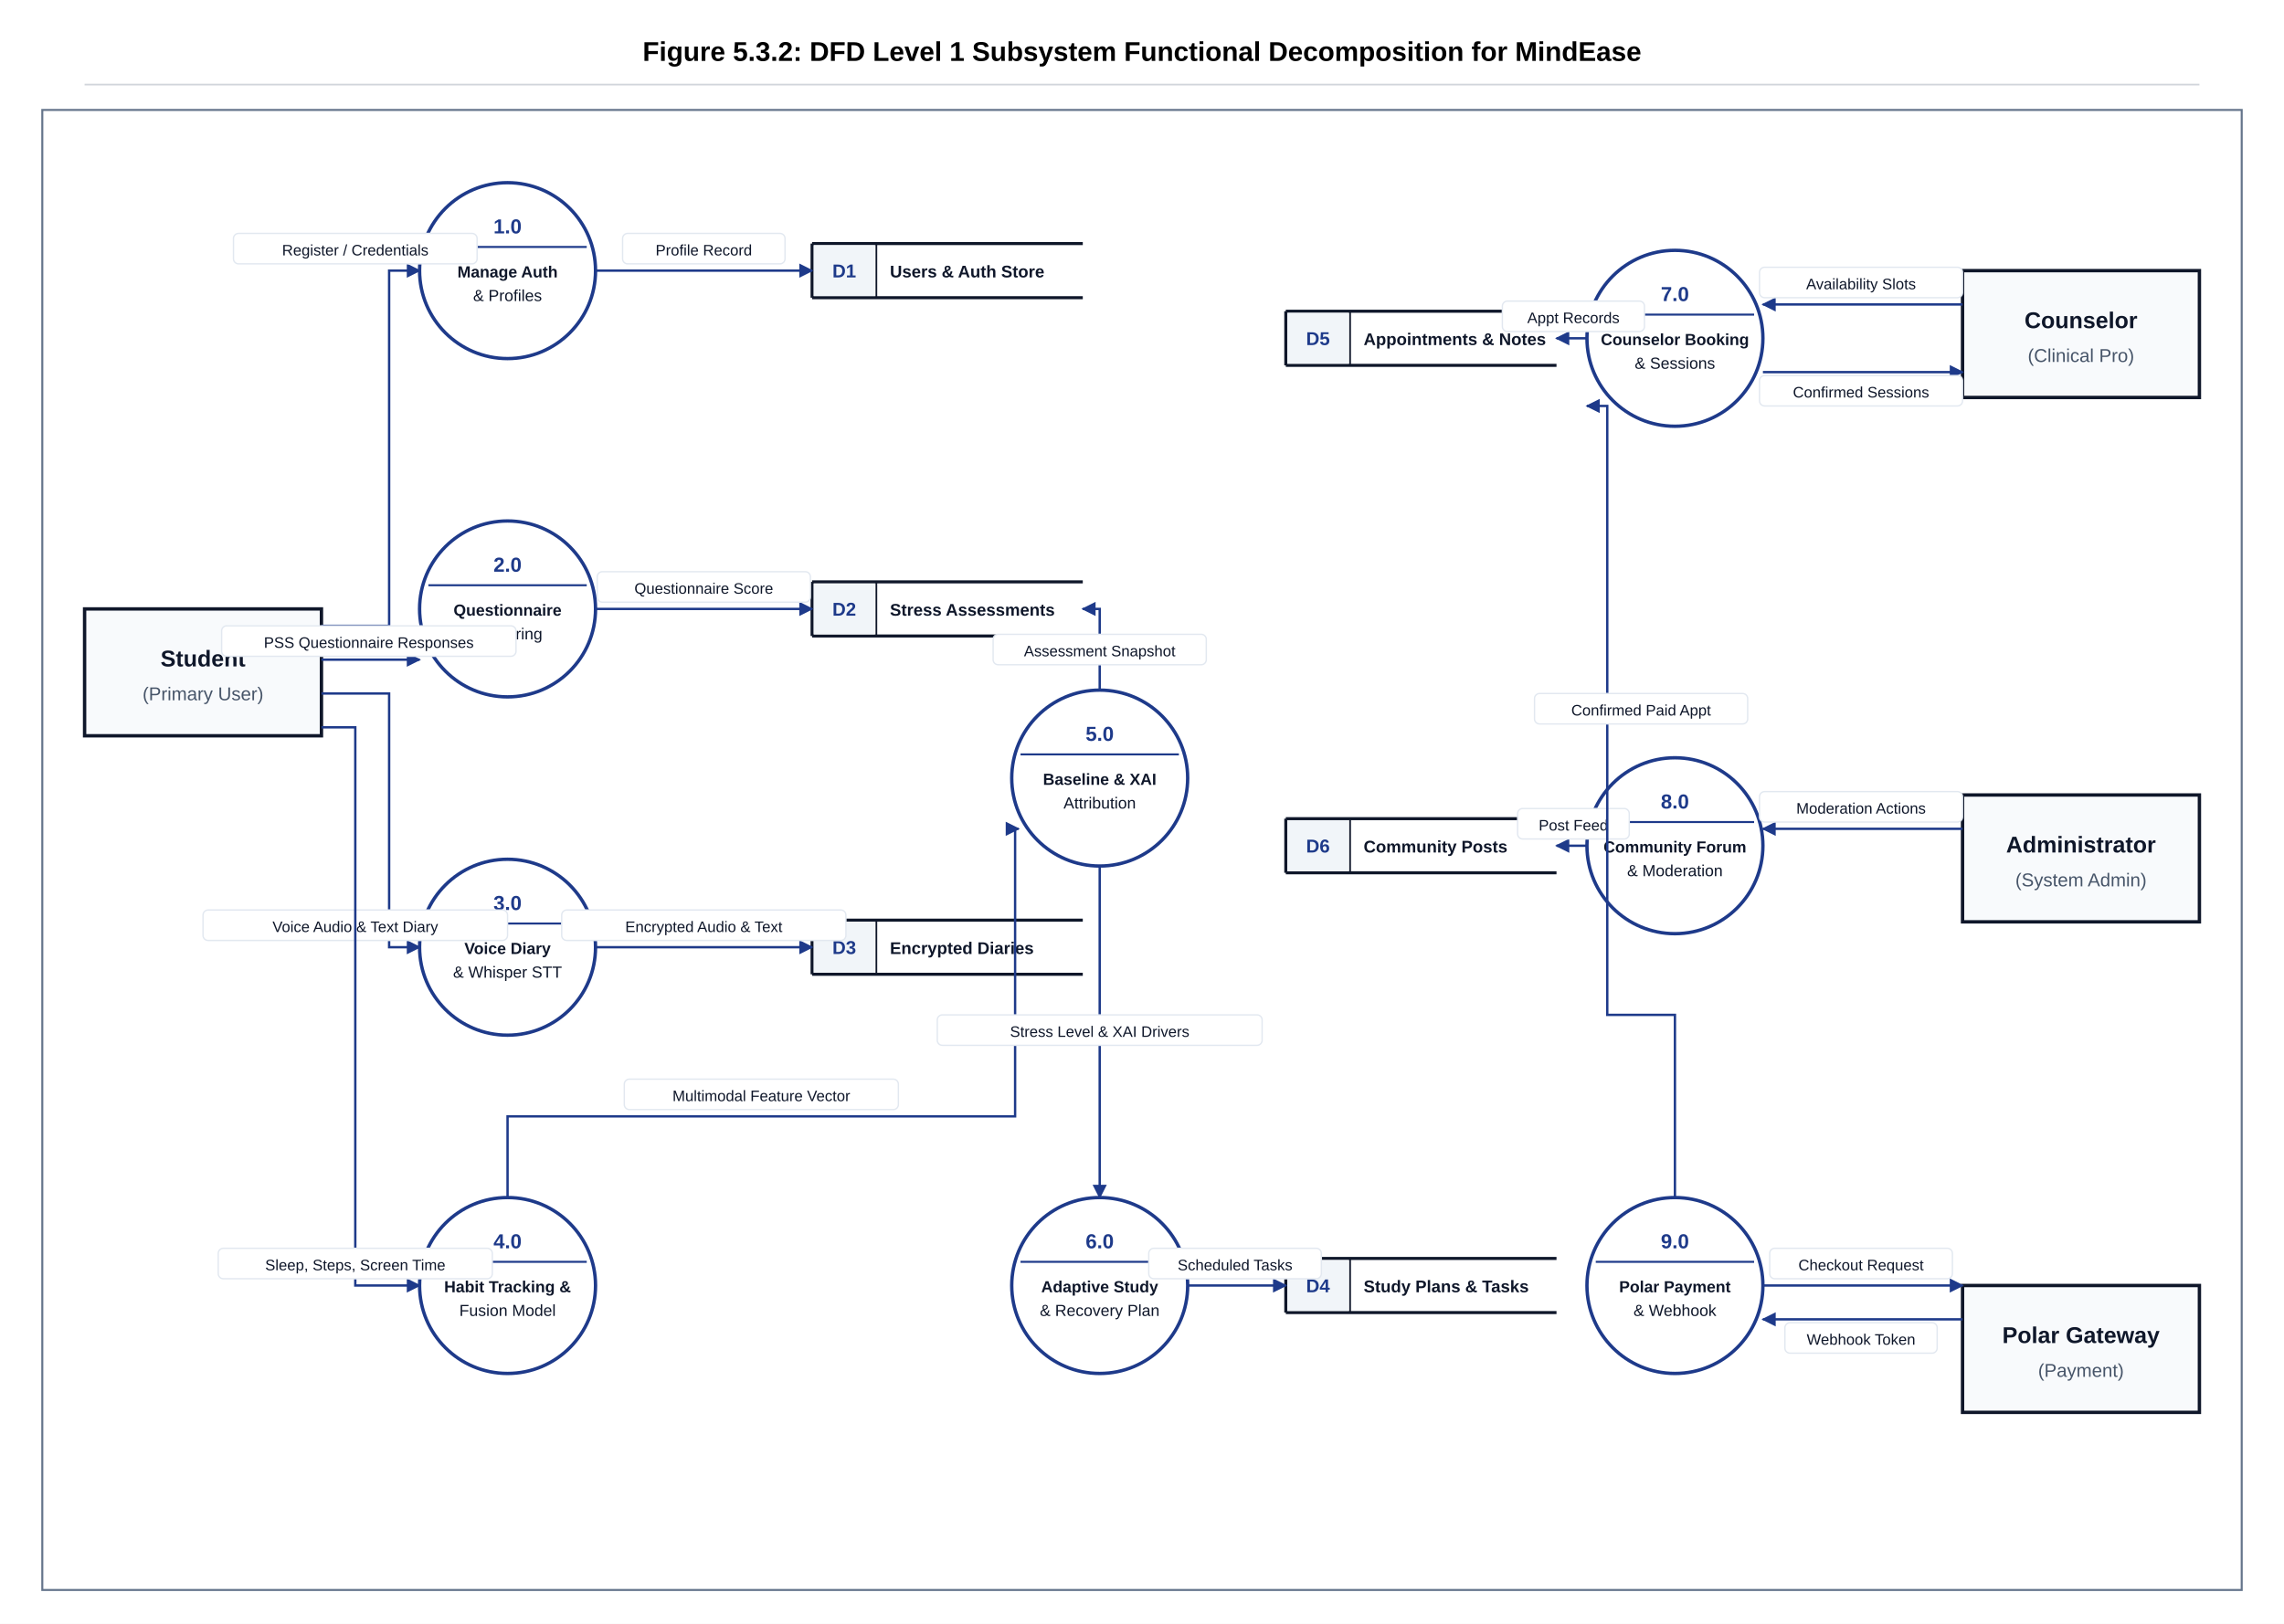
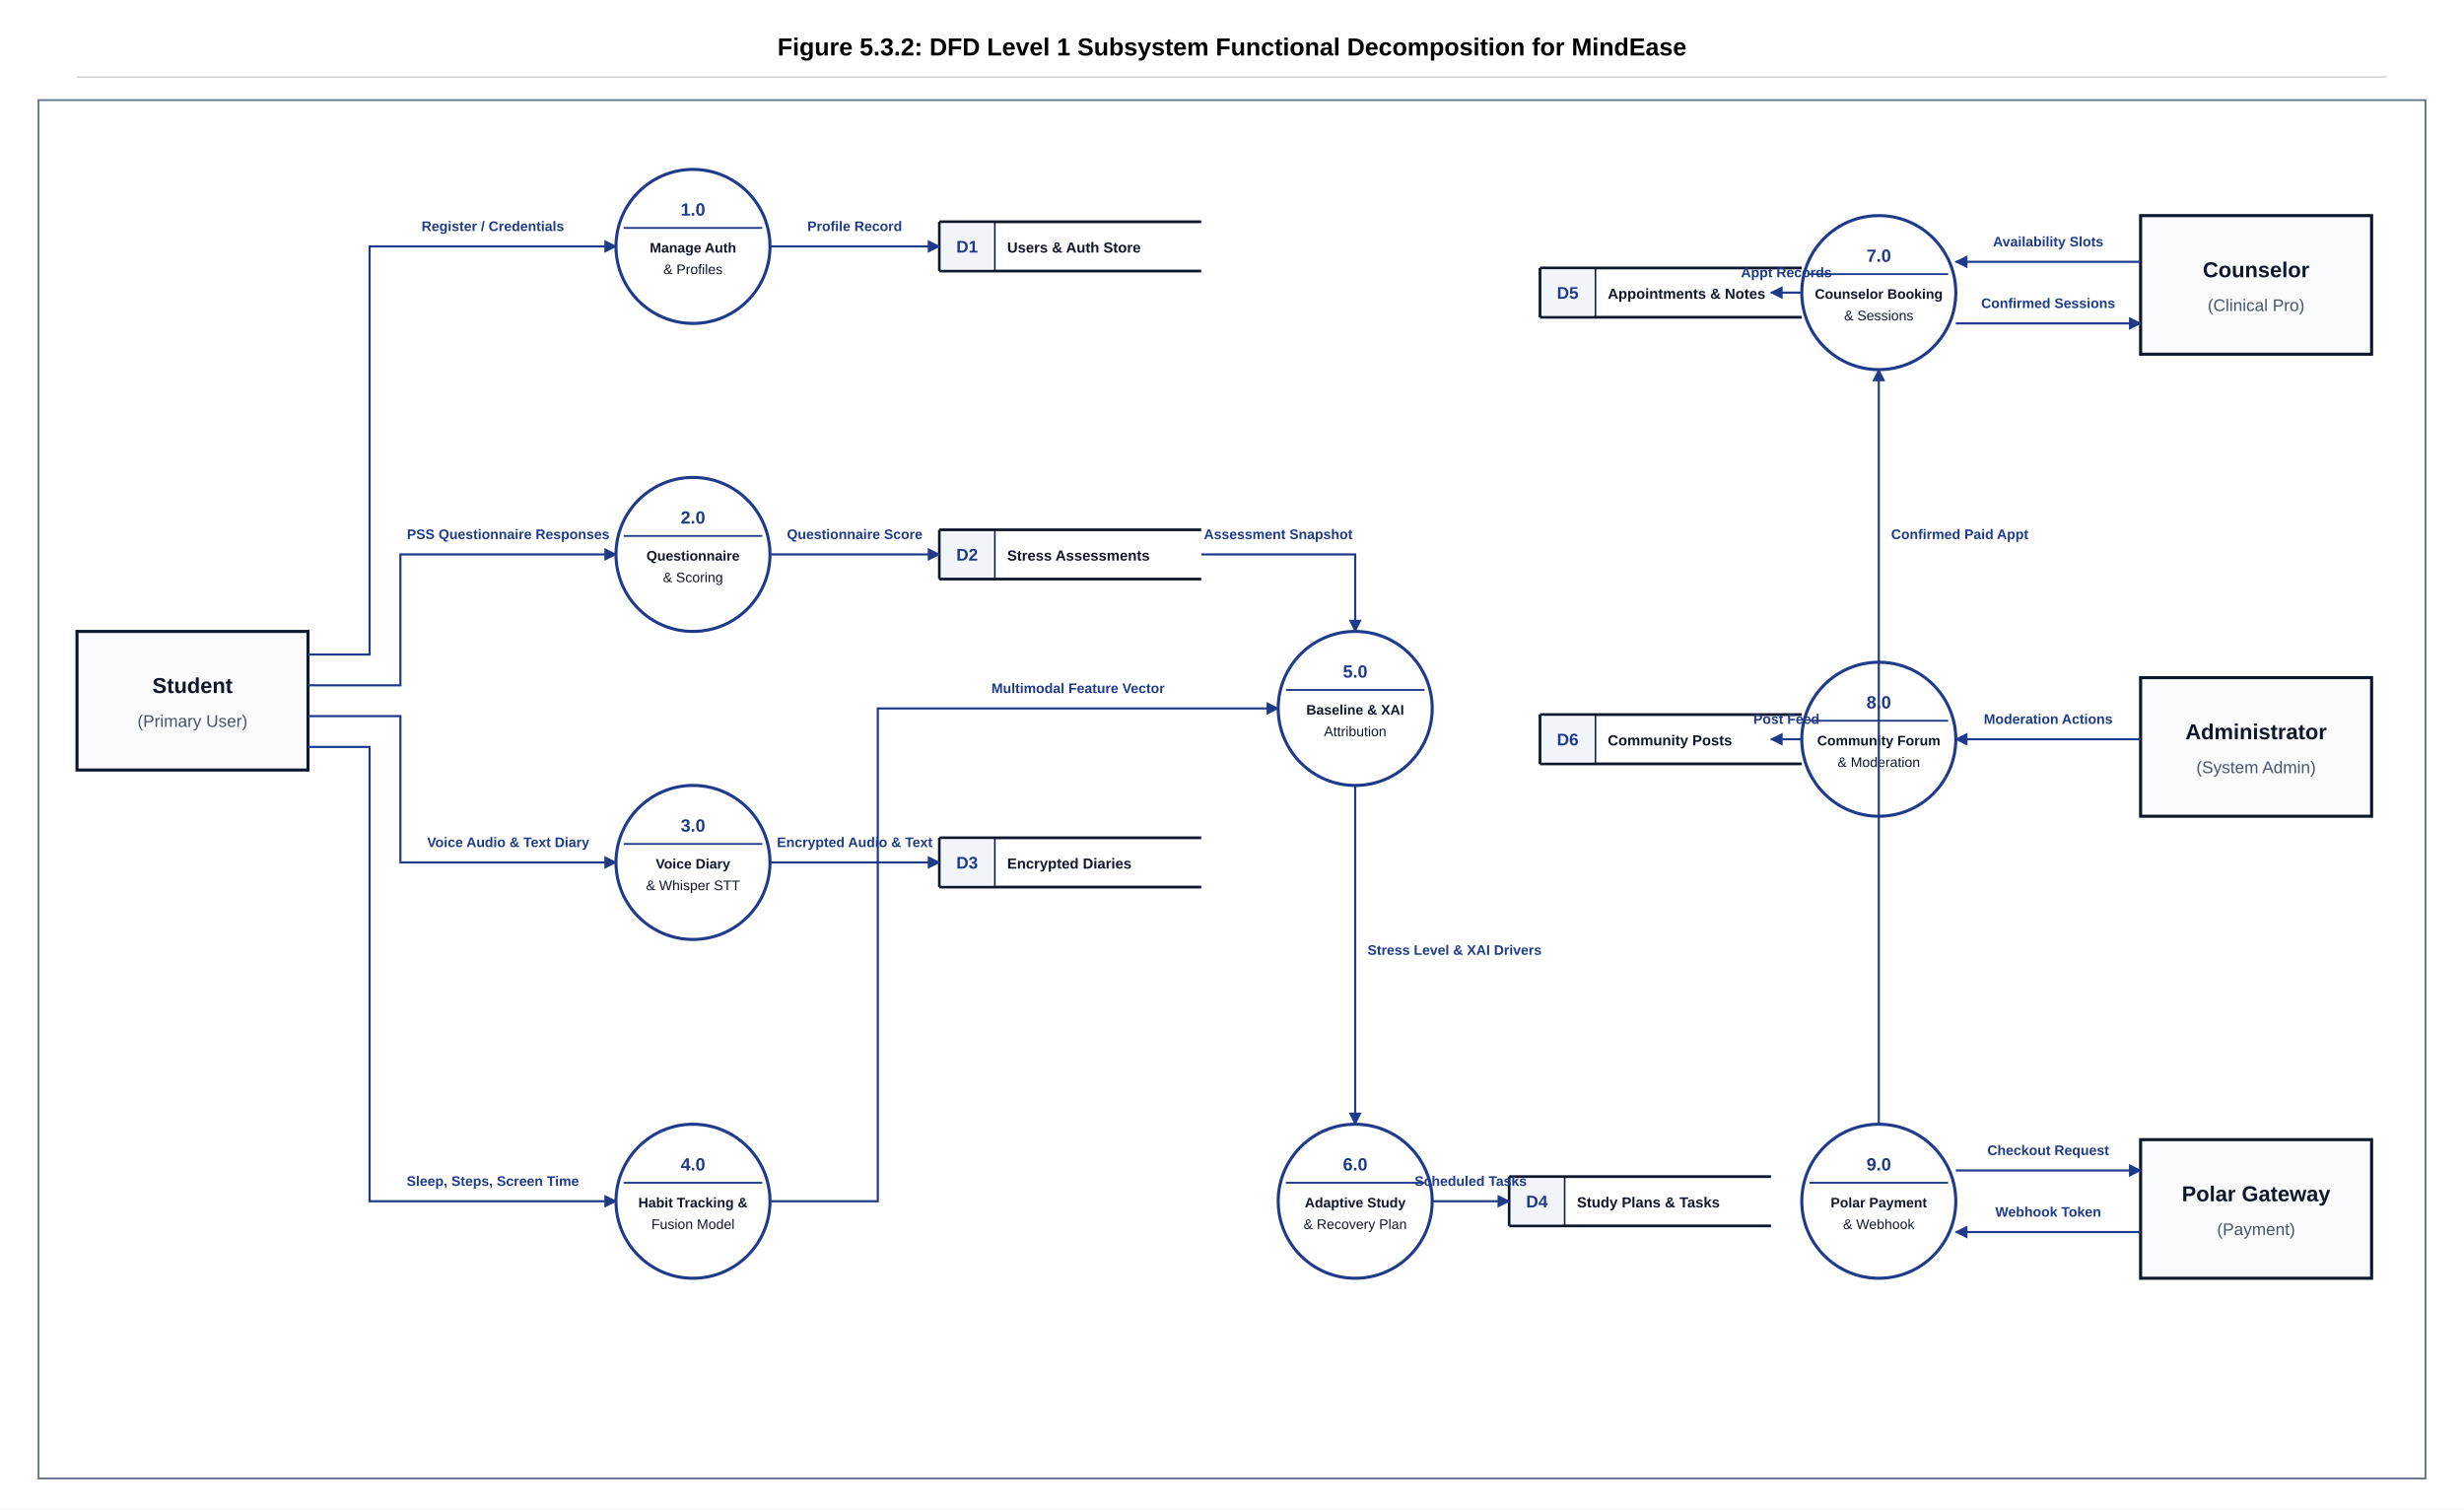
- <svg xmlns="http://www.w3.org/2000/svg" width="1350" height="960" viewBox="0 0 1350 960">
+ <svg xmlns="http://www.w3.org/2000/svg" width="1600" height="980" viewBox="0 0 1600 980">
  <defs>
    <marker id="arrow" viewBox="0 0 10 10" refX="9" refY="5" markerWidth="6" markerHeight="6" orient="auto">
      <path d="M 0 0 L 10 5 L 0 10 z" fill="#1e3a8a" />
    </marker>
  </defs>
-   <rect width="1350" height="960" fill="#ffffff" />
-   <text x="675.0" y="36" font-family="Arial, sans-serif" font-size="16" font-weight="bold" fill="#000000" text-anchor="middle">Figure 5.3.2: DFD Level 1 Subsystem Functional Decomposition for MindEase</text>
-   <line x1="50" y1="50" x2="1300" y2="50" stroke="#d1d5db" stroke-width="1" />
-   <rect x="25" y="65" width="1300" height="875" fill="none" stroke="#64748b" stroke-width="1.2" />
-   <rect x="50" y="360" width="140" height="75" fill="#f8fafc" stroke="#0f172a" stroke-width="2" />
-   <text x="120.0" y="394" font-family="Arial, sans-serif" font-size="13.5" font-weight="bold" fill="#0f172a" text-anchor="middle">Student</text>
-   <text x="120.0" y="414" font-family="Arial, sans-serif" font-size="11" fill="#475569" text-anchor="middle">(Primary User)</text>
-   <rect x="1160" y="160" width="140" height="75" fill="#f8fafc" stroke="#0f172a" stroke-width="2" />
-   <text x="1230.0" y="194" font-family="Arial, sans-serif" font-size="13.5" font-weight="bold" fill="#0f172a" text-anchor="middle">Counselor</text>
-   <text x="1230.0" y="214" font-family="Arial, sans-serif" font-size="11" fill="#475569" text-anchor="middle">(Clinical Pro)</text>
-   <rect x="1160" y="470" width="140" height="75" fill="#f8fafc" stroke="#0f172a" stroke-width="2" />
-   <text x="1230.0" y="504" font-family="Arial, sans-serif" font-size="13.5" font-weight="bold" fill="#0f172a" text-anchor="middle">Administrator</text>
-   <text x="1230.0" y="524" font-family="Arial, sans-serif" font-size="11" fill="#475569" text-anchor="middle">(System Admin)</text>
-   <rect x="1160" y="760" width="140" height="75" fill="#f8fafc" stroke="#0f172a" stroke-width="2" />
-   <text x="1230.0" y="794" font-family="Arial, sans-serif" font-size="13.5" font-weight="bold" fill="#0f172a" text-anchor="middle">Polar Gateway</text>
-   <text x="1230.0" y="814" font-family="Arial, sans-serif" font-size="11" fill="#475569" text-anchor="middle">(Payment)</text>
-   <circle cx="300" cy="160" r="52" fill="#ffffff" stroke="#1e3a8a" stroke-width="2" />
-   <line x1="253.2" y1="146" x2="346.8" y2="146" stroke="#1e3a8a" stroke-width="1.2" />
-   <text x="300" y="138" font-family="Arial, sans-serif" font-size="12" font-weight="bold" fill="#1e3a8a" text-anchor="middle">1.0</text>
-   <text x="300" y="164" font-family="Arial, sans-serif" font-size="9.5" font-weight="bold" fill="#0f172a" text-anchor="middle">Manage Auth</text>
-   <text x="300" y="178" font-family="Arial, sans-serif" font-size="9.5" fill="#0f172a" text-anchor="middle">&amp; Profiles</text>
-   <circle cx="300" cy="360" r="52" fill="#ffffff" stroke="#1e3a8a" stroke-width="2" />
-   <line x1="253.2" y1="346" x2="346.8" y2="346" stroke="#1e3a8a" stroke-width="1.2" />
-   <text x="300" y="338" font-family="Arial, sans-serif" font-size="12" font-weight="bold" fill="#1e3a8a" text-anchor="middle">2.0</text>
-   <text x="300" y="364" font-family="Arial, sans-serif" font-size="9.5" font-weight="bold" fill="#0f172a" text-anchor="middle">Questionnaire</text>
-   <text x="300" y="378" font-family="Arial, sans-serif" font-size="9.5" fill="#0f172a" text-anchor="middle">&amp; Scoring</text>
-   <circle cx="300" cy="560" r="52" fill="#ffffff" stroke="#1e3a8a" stroke-width="2" />
-   <line x1="253.2" y1="546" x2="346.8" y2="546" stroke="#1e3a8a" stroke-width="1.2" />
-   <text x="300" y="538" font-family="Arial, sans-serif" font-size="12" font-weight="bold" fill="#1e3a8a" text-anchor="middle">3.0</text>
-   <text x="300" y="564" font-family="Arial, sans-serif" font-size="9.5" font-weight="bold" fill="#0f172a" text-anchor="middle">Voice Diary</text>
-   <text x="300" y="578" font-family="Arial, sans-serif" font-size="9.5" fill="#0f172a" text-anchor="middle">&amp; Whisper STT</text>
-   <circle cx="300" cy="760" r="52" fill="#ffffff" stroke="#1e3a8a" stroke-width="2" />
-   <line x1="253.2" y1="746" x2="346.8" y2="746" stroke="#1e3a8a" stroke-width="1.2" />
-   <text x="300" y="738" font-family="Arial, sans-serif" font-size="12" font-weight="bold" fill="#1e3a8a" text-anchor="middle">4.0</text>
-   <text x="300" y="764" font-family="Arial, sans-serif" font-size="9.5" font-weight="bold" fill="#0f172a" text-anchor="middle">Habit Tracking &amp;</text>
-   <text x="300" y="778" font-family="Arial, sans-serif" font-size="9.5" fill="#0f172a" text-anchor="middle">Fusion Model</text>
-   <circle cx="650" cy="460" r="52" fill="#ffffff" stroke="#1e3a8a" stroke-width="2" />
-   <line x1="603.2" y1="446" x2="696.8" y2="446" stroke="#1e3a8a" stroke-width="1.2" />
-   <text x="650" y="438" font-family="Arial, sans-serif" font-size="12" font-weight="bold" fill="#1e3a8a" text-anchor="middle">5.0</text>
-   <text x="650" y="464" font-family="Arial, sans-serif" font-size="9.5" font-weight="bold" fill="#0f172a" text-anchor="middle">Baseline &amp; XAI</text>
-   <text x="650" y="478" font-family="Arial, sans-serif" font-size="9.5" fill="#0f172a" text-anchor="middle">Attribution</text>
-   <circle cx="650" cy="760" r="52" fill="#ffffff" stroke="#1e3a8a" stroke-width="2" />
-   <line x1="603.2" y1="746" x2="696.8" y2="746" stroke="#1e3a8a" stroke-width="1.2" />
-   <text x="650" y="738" font-family="Arial, sans-serif" font-size="12" font-weight="bold" fill="#1e3a8a" text-anchor="middle">6.0</text>
-   <text x="650" y="764" font-family="Arial, sans-serif" font-size="9.5" font-weight="bold" fill="#0f172a" text-anchor="middle">Adaptive Study</text>
-   <text x="650" y="778" font-family="Arial, sans-serif" font-size="9.5" fill="#0f172a" text-anchor="middle">&amp; Recovery Plan</text>
-   <circle cx="990" cy="200" r="52" fill="#ffffff" stroke="#1e3a8a" stroke-width="2" />
-   <line x1="943.2" y1="186" x2="1036.8" y2="186" stroke="#1e3a8a" stroke-width="1.2" />
-   <text x="990" y="178" font-family="Arial, sans-serif" font-size="12" font-weight="bold" fill="#1e3a8a" text-anchor="middle">7.0</text>
-   <text x="990" y="204" font-family="Arial, sans-serif" font-size="9.5" font-weight="bold" fill="#0f172a" text-anchor="middle">Counselor Booking</text>
-   <text x="990" y="218" font-family="Arial, sans-serif" font-size="9.5" fill="#0f172a" text-anchor="middle">&amp; Sessions</text>
-   <circle cx="990" cy="500" r="52" fill="#ffffff" stroke="#1e3a8a" stroke-width="2" />
-   <line x1="943.2" y1="486" x2="1036.8" y2="486" stroke="#1e3a8a" stroke-width="1.2" />
-   <text x="990" y="478" font-family="Arial, sans-serif" font-size="12" font-weight="bold" fill="#1e3a8a" text-anchor="middle">8.0</text>
-   <text x="990" y="504" font-family="Arial, sans-serif" font-size="9.5" font-weight="bold" fill="#0f172a" text-anchor="middle">Community Forum</text>
-   <text x="990" y="518" font-family="Arial, sans-serif" font-size="9.5" fill="#0f172a" text-anchor="middle">&amp; Moderation</text>
-   <circle cx="990" cy="760" r="52" fill="#ffffff" stroke="#1e3a8a" stroke-width="2" />
-   <line x1="943.2" y1="746" x2="1036.8" y2="746" stroke="#1e3a8a" stroke-width="1.2" />
-   <text x="990" y="738" font-family="Arial, sans-serif" font-size="12" font-weight="bold" fill="#1e3a8a" text-anchor="middle">9.0</text>
-   <text x="990" y="764" font-family="Arial, sans-serif" font-size="9.5" font-weight="bold" fill="#0f172a" text-anchor="middle">Polar Payment</text>
-   <text x="990" y="778" font-family="Arial, sans-serif" font-size="9.5" fill="#0f172a" text-anchor="middle">&amp; Webhook</text>
-   <line x1="480" y1="144" x2="640" y2="144" stroke="#0f172a" stroke-width="1.8" />
-   <line x1="480" y1="176" x2="640" y2="176" stroke="#0f172a" stroke-width="1.8" />
-   <line x1="480" y1="144" x2="480" y2="176" stroke="#0f172a" stroke-width="1.8" />
-   <line x1="518" y1="144" x2="518" y2="176" stroke="#0f172a" stroke-width="1" />
-   <rect x="481" y="145" width="36" height="30" fill="#f1f5f9" />
-   <text x="499" y="164" font-family="Arial, sans-serif" font-size="11" font-weight="bold" fill="#1e3a8a" text-anchor="middle">D1</text>
-   <text x="526" y="164" font-family="Arial, sans-serif" font-size="10" font-weight="600" fill="#0f172a">Users &amp; Auth Store</text>
-   <line x1="480" y1="344" x2="640" y2="344" stroke="#0f172a" stroke-width="1.8" />
-   <line x1="480" y1="376" x2="640" y2="376" stroke="#0f172a" stroke-width="1.8" />
-   <line x1="480" y1="344" x2="480" y2="376" stroke="#0f172a" stroke-width="1.8" />
-   <line x1="518" y1="344" x2="518" y2="376" stroke="#0f172a" stroke-width="1" />
-   <rect x="481" y="345" width="36" height="30" fill="#f1f5f9" />
-   <text x="499" y="364" font-family="Arial, sans-serif" font-size="11" font-weight="bold" fill="#1e3a8a" text-anchor="middle">D2</text>
-   <text x="526" y="364" font-family="Arial, sans-serif" font-size="10" font-weight="600" fill="#0f172a">Stress Assessments</text>
-   <line x1="480" y1="544" x2="640" y2="544" stroke="#0f172a" stroke-width="1.8" />
-   <line x1="480" y1="576" x2="640" y2="576" stroke="#0f172a" stroke-width="1.8" />
-   <line x1="480" y1="544" x2="480" y2="576" stroke="#0f172a" stroke-width="1.8" />
-   <line x1="518" y1="544" x2="518" y2="576" stroke="#0f172a" stroke-width="1" />
-   <rect x="481" y="545" width="36" height="30" fill="#f1f5f9" />
-   <text x="499" y="564" font-family="Arial, sans-serif" font-size="11" font-weight="bold" fill="#1e3a8a" text-anchor="middle">D3</text>
-   <text x="526" y="564" font-family="Arial, sans-serif" font-size="10" font-weight="600" fill="#0f172a">Encrypted Diaries</text>
-   <line x1="760" y1="744" x2="920" y2="744" stroke="#0f172a" stroke-width="1.8" />
-   <line x1="760" y1="776" x2="920" y2="776" stroke="#0f172a" stroke-width="1.8" />
-   <line x1="760" y1="744" x2="760" y2="776" stroke="#0f172a" stroke-width="1.8" />
-   <line x1="798" y1="744" x2="798" y2="776" stroke="#0f172a" stroke-width="1" />
-   <rect x="761" y="745" width="36" height="30" fill="#f1f5f9" />
-   <text x="779" y="764" font-family="Arial, sans-serif" font-size="11" font-weight="bold" fill="#1e3a8a" text-anchor="middle">D4</text>
-   <text x="806" y="764" font-family="Arial, sans-serif" font-size="10" font-weight="600" fill="#0f172a">Study Plans &amp; Tasks</text>
-   <line x1="760" y1="184" x2="920" y2="184" stroke="#0f172a" stroke-width="1.8" />
-   <line x1="760" y1="216" x2="920" y2="216" stroke="#0f172a" stroke-width="1.8" />
-   <line x1="760" y1="184" x2="760" y2="216" stroke="#0f172a" stroke-width="1.8" />
-   <line x1="798" y1="184" x2="798" y2="216" stroke="#0f172a" stroke-width="1" />
-   <rect x="761" y="185" width="36" height="30" fill="#f1f5f9" />
-   <text x="779" y="204" font-family="Arial, sans-serif" font-size="11" font-weight="bold" fill="#1e3a8a" text-anchor="middle">D5</text>
-   <text x="806" y="204" font-family="Arial, sans-serif" font-size="10" font-weight="600" fill="#0f172a">Appointments &amp; Notes</text>
-   <line x1="760" y1="484" x2="920" y2="484" stroke="#0f172a" stroke-width="1.8" />
-   <line x1="760" y1="516" x2="920" y2="516" stroke="#0f172a" stroke-width="1.8" />
-   <line x1="760" y1="484" x2="760" y2="516" stroke="#0f172a" stroke-width="1.8" />
-   <line x1="798" y1="484" x2="798" y2="516" stroke="#0f172a" stroke-width="1" />
-   <rect x="761" y="485" width="36" height="30" fill="#f1f5f9" />
-   <text x="779" y="504" font-family="Arial, sans-serif" font-size="11" font-weight="bold" fill="#1e3a8a" text-anchor="middle">D6</text>
-   <text x="806" y="504" font-family="Arial, sans-serif" font-size="10" font-weight="600" fill="#0f172a">Community Posts</text>
-   <path d="M 190 370 L 230 370 L 230 160 L 248 160" fill="none" stroke="#1e3a8a" stroke-width="1.4" marker-end="url(#arrow)" />
-   <rect x="138.0" y="138" width="144" height="18" fill="#ffffff" stroke="#e2e8f0" stroke-width="0.8" rx="3" />
-   <text x="210" y="151" font-family="Arial, sans-serif" font-size="9" font-weight="500" fill="#0f172a" text-anchor="middle">Register / Credentials</text>
-   <path d="M 190 390 L 248 390" fill="none" stroke="#1e3a8a" stroke-width="1.4" marker-end="url(#arrow)" />
-   <rect x="131.0" y="370" width="174" height="18" fill="#ffffff" stroke="#e2e8f0" stroke-width="0.8" rx="3" />
-   <text x="218" y="383" font-family="Arial, sans-serif" font-size="9" font-weight="500" fill="#0f172a" text-anchor="middle">PSS Questionnaire Responses</text>
-   <path d="M 190 410 L 230 410 L 230 560 L 248 560" fill="none" stroke="#1e3a8a" stroke-width="1.4" marker-end="url(#arrow)" />
-   <rect x="120.0" y="538" width="180" height="18" fill="#ffffff" stroke="#e2e8f0" stroke-width="0.8" rx="3" />
-   <text x="210" y="551" font-family="Arial, sans-serif" font-size="9" font-weight="500" fill="#0f172a" text-anchor="middle">Voice Audio &amp; Text Diary</text>
-   <path d="M 190 430 L 210 430 L 210 760 L 248 760" fill="none" stroke="#1e3a8a" stroke-width="1.4" marker-end="url(#arrow)" />
-   <rect x="129.0" y="738" width="162" height="18" fill="#ffffff" stroke="#e2e8f0" stroke-width="0.8" rx="3" />
-   <text x="210" y="751" font-family="Arial, sans-serif" font-size="9" font-weight="500" fill="#0f172a" text-anchor="middle">Sleep, Steps, Screen Time</text>
-   <path d="M 352 160 L 480 160" fill="none" stroke="#1e3a8a" stroke-width="1.4" marker-end="url(#arrow)" />
-   <rect x="368.0" y="138" width="96" height="18" fill="#ffffff" stroke="#e2e8f0" stroke-width="0.8" rx="3" />
-   <text x="416" y="151" font-family="Arial, sans-serif" font-size="9" font-weight="500" fill="#0f172a" text-anchor="middle">Profile Record</text>
-   <path d="M 352 360 L 480 360" fill="none" stroke="#1e3a8a" stroke-width="1.4" marker-end="url(#arrow)" />
-   <rect x="353.0" y="338" width="126" height="18" fill="#ffffff" stroke="#e2e8f0" stroke-width="0.8" rx="3" />
-   <text x="416" y="351" font-family="Arial, sans-serif" font-size="9" font-weight="500" fill="#0f172a" text-anchor="middle">Questionnaire Score</text>
-   <path d="M 352 560 L 480 560" fill="none" stroke="#1e3a8a" stroke-width="1.4" marker-end="url(#arrow)" />
-   <rect x="332.0" y="538" width="168" height="18" fill="#ffffff" stroke="#e2e8f0" stroke-width="0.8" rx="3" />
-   <text x="416" y="551" font-family="Arial, sans-serif" font-size="9" font-weight="500" fill="#0f172a" text-anchor="middle">Encrypted Audio &amp; Text</text>
-   <path d="M 300 708 L 300 660 L 600 660 L 600 490 L 602 490" fill="none" stroke="#1e3a8a" stroke-width="1.4" marker-end="url(#arrow)" />
-   <rect x="369.0" y="638" width="162" height="18" fill="#ffffff" stroke="#e2e8f0" stroke-width="0.8" rx="3" />
-   <text x="450" y="651" font-family="Arial, sans-serif" font-size="9" font-weight="500" fill="#0f172a" text-anchor="middle">Multimodal Feature Vector</text>
-   <path d="M 650 408 L 650 360 L 640 360" fill="none" stroke="#1e3a8a" stroke-width="1.4" marker-end="url(#arrow)" />
-   <rect x="587.0" y="375" width="126" height="18" fill="#ffffff" stroke="#e2e8f0" stroke-width="0.8" rx="3" />
-   <text x="650" y="388" font-family="Arial, sans-serif" font-size="9" font-weight="500" fill="#0f172a" text-anchor="middle">Assessment Snapshot</text>
-   <path d="M 650 512 L 650 708" fill="none" stroke="#1e3a8a" stroke-width="1.4" marker-end="url(#arrow)" />
-   <rect x="554.0" y="600" width="192" height="18" fill="#ffffff" stroke="#e2e8f0" stroke-width="0.8" rx="3" />
-   <text x="650" y="613" font-family="Arial, sans-serif" font-size="9" font-weight="500" fill="#0f172a" text-anchor="middle">Stress Level &amp; XAI Drivers</text>
-   <path d="M 702 760 L 760 760" fill="none" stroke="#1e3a8a" stroke-width="1.4" marker-end="url(#arrow)" />
-   <rect x="679.0" y="738" width="102" height="18" fill="#ffffff" stroke="#e2e8f0" stroke-width="0.8" rx="3" />
-   <text x="730" y="751" font-family="Arial, sans-serif" font-size="9" font-weight="500" fill="#0f172a" text-anchor="middle">Scheduled Tasks</text>
-   <path d="M 1160 180 L 1042 180" fill="none" stroke="#1e3a8a" stroke-width="1.4" marker-end="url(#arrow)" />
-   <rect x="1040.0" y="158" width="120" height="18" fill="#ffffff" stroke="#e2e8f0" stroke-width="0.8" rx="3" />
-   <text x="1100" y="171" font-family="Arial, sans-serif" font-size="9" font-weight="500" fill="#0f172a" text-anchor="middle">Availability Slots</text>
-   <path d="M 1042 220 L 1160 220" fill="none" stroke="#1e3a8a" stroke-width="1.4" marker-end="url(#arrow)" />
-   <rect x="1040.0" y="222" width="120" height="18" fill="#ffffff" stroke="#e2e8f0" stroke-width="0.8" rx="3" />
-   <text x="1100" y="235" font-family="Arial, sans-serif" font-size="9" font-weight="500" fill="#0f172a" text-anchor="middle">Confirmed Sessions</text>
-   <path d="M 938 200 L 920 200" fill="none" stroke="#1e3a8a" stroke-width="1.4" marker-end="url(#arrow)" />
-   <rect x="888.0" y="178" width="84" height="18" fill="#ffffff" stroke="#e2e8f0" stroke-width="0.8" rx="3" />
-   <text x="930" y="191" font-family="Arial, sans-serif" font-size="9" font-weight="500" fill="#0f172a" text-anchor="middle">Appt Records</text>
-   <path d="M 1160 490 L 1042 490" fill="none" stroke="#1e3a8a" stroke-width="1.4" marker-end="url(#arrow)" />
-   <rect x="1040.0" y="468" width="120" height="18" fill="#ffffff" stroke="#e2e8f0" stroke-width="0.8" rx="3" />
-   <text x="1100" y="481" font-family="Arial, sans-serif" font-size="9" font-weight="500" fill="#0f172a" text-anchor="middle">Moderation Actions</text>
-   <path d="M 938 500 L 920 500" fill="none" stroke="#1e3a8a" stroke-width="1.4" marker-end="url(#arrow)" />
-   <rect x="897.0" y="478" width="66" height="18" fill="#ffffff" stroke="#e2e8f0" stroke-width="0.8" rx="3" />
-   <text x="930" y="491" font-family="Arial, sans-serif" font-size="9" font-weight="500" fill="#0f172a" text-anchor="middle">Post Feed</text>
-   <path d="M 990 708 L 990 600 L 950 600 L 950 240 L 938 240" fill="none" stroke="#1e3a8a" stroke-width="1.4" marker-end="url(#arrow)" />
-   <rect x="907.0" y="410" width="126" height="18" fill="#ffffff" stroke="#e2e8f0" stroke-width="0.8" rx="3" />
-   <text x="970" y="423" font-family="Arial, sans-serif" font-size="9" font-weight="500" fill="#0f172a" text-anchor="middle">Confirmed Paid Appt</text>
-   <path d="M 1042 760 L 1160 760" fill="none" stroke="#1e3a8a" stroke-width="1.4" marker-end="url(#arrow)" />
-   <rect x="1046.0" y="738" width="108" height="18" fill="#ffffff" stroke="#e2e8f0" stroke-width="0.8" rx="3" />
-   <text x="1100" y="751" font-family="Arial, sans-serif" font-size="9" font-weight="500" fill="#0f172a" text-anchor="middle">Checkout Request</text>
-   <path d="M 1160 780 L 1042 780" fill="none" stroke="#1e3a8a" stroke-width="1.4" marker-end="url(#arrow)" />
-   <rect x="1055.0" y="782" width="90" height="18" fill="#ffffff" stroke="#e2e8f0" stroke-width="0.8" rx="3" />
-   <text x="1100" y="795" font-family="Arial, sans-serif" font-size="9" font-weight="500" fill="#0f172a" text-anchor="middle">Webhook Token</text>
+   <rect width="1600" height="980" fill="#ffffff" />
+   <text x="800.0" y="36" font-family="Arial, sans-serif" font-size="16" font-weight="bold" fill="#000000" text-anchor="middle">Figure 5.3.2: DFD Level 1 Subsystem Functional Decomposition for MindEase</text>
+   <line x1="50" y1="50" x2="1550" y2="50" stroke="#d1d5db" stroke-width="1" />
+   <rect x="25" y="65" width="1550" height="895" fill="none" stroke="#64748b" stroke-width="1.2" />
+   <rect x="50" y="410" width="150" height="90" fill="#f8fafc" stroke="#0f172a" stroke-width="2" />
+   <text x="125.0" y="450" font-family="Arial, sans-serif" font-size="14" font-weight="bold" fill="#0f172a" text-anchor="middle">Student</text>
+   <text x="125.0" y="472" font-family="Arial, sans-serif" font-size="11" fill="#475569" text-anchor="middle">(Primary User)</text>
+   <rect x="1390" y="140" width="150" height="90" fill="#f8fafc" stroke="#0f172a" stroke-width="2" />
+   <text x="1465.0" y="180" font-family="Arial, sans-serif" font-size="14" font-weight="bold" fill="#0f172a" text-anchor="middle">Counselor</text>
+   <text x="1465.0" y="202" font-family="Arial, sans-serif" font-size="11" fill="#475569" text-anchor="middle">(Clinical Pro)</text>
+   <rect x="1390" y="440" width="150" height="90" fill="#f8fafc" stroke="#0f172a" stroke-width="2" />
+   <text x="1465.0" y="480" font-family="Arial, sans-serif" font-size="14" font-weight="bold" fill="#0f172a" text-anchor="middle">Administrator</text>
+   <text x="1465.0" y="502" font-family="Arial, sans-serif" font-size="11" fill="#475569" text-anchor="middle">(System Admin)</text>
+   <rect x="1390" y="740" width="150" height="90" fill="#f8fafc" stroke="#0f172a" stroke-width="2" />
+   <text x="1465.0" y="780" font-family="Arial, sans-serif" font-size="14" font-weight="bold" fill="#0f172a" text-anchor="middle">Polar Gateway</text>
+   <text x="1465.0" y="802" font-family="Arial, sans-serif" font-size="11" fill="#475569" text-anchor="middle">(Payment)</text>
+   <circle cx="450" cy="160" r="50" fill="#ffffff" stroke="#1e3a8a" stroke-width="2" />
+   <line x1="405.0" y1="148" x2="495.0" y2="148" stroke="#1e3a8a" stroke-width="1.2" />
+   <text x="450" y="140" font-family="Arial, sans-serif" font-size="11.5" font-weight="bold" fill="#1e3a8a" text-anchor="middle">1.0</text>
+   <text x="450" y="164" font-family="Arial, sans-serif" font-size="9" font-weight="bold" fill="#0f172a" text-anchor="middle">Manage Auth</text>
+   <text x="450" y="178" font-family="Arial, sans-serif" font-size="9" fill="#0f172a" text-anchor="middle">&amp; Profiles</text>
+   <circle cx="450" cy="360" r="50" fill="#ffffff" stroke="#1e3a8a" stroke-width="2" />
+   <line x1="405.0" y1="348" x2="495.0" y2="348" stroke="#1e3a8a" stroke-width="1.2" />
+   <text x="450" y="340" font-family="Arial, sans-serif" font-size="11.5" font-weight="bold" fill="#1e3a8a" text-anchor="middle">2.0</text>
+   <text x="450" y="364" font-family="Arial, sans-serif" font-size="9" font-weight="bold" fill="#0f172a" text-anchor="middle">Questionnaire</text>
+   <text x="450" y="378" font-family="Arial, sans-serif" font-size="9" fill="#0f172a" text-anchor="middle">&amp; Scoring</text>
+   <circle cx="450" cy="560" r="50" fill="#ffffff" stroke="#1e3a8a" stroke-width="2" />
+   <line x1="405.0" y1="548" x2="495.0" y2="548" stroke="#1e3a8a" stroke-width="1.2" />
+   <text x="450" y="540" font-family="Arial, sans-serif" font-size="11.5" font-weight="bold" fill="#1e3a8a" text-anchor="middle">3.0</text>
+   <text x="450" y="564" font-family="Arial, sans-serif" font-size="9" font-weight="bold" fill="#0f172a" text-anchor="middle">Voice Diary</text>
+   <text x="450" y="578" font-family="Arial, sans-serif" font-size="9" fill="#0f172a" text-anchor="middle">&amp; Whisper STT</text>
+   <circle cx="450" cy="780" r="50" fill="#ffffff" stroke="#1e3a8a" stroke-width="2" />
+   <line x1="405.0" y1="768" x2="495.0" y2="768" stroke="#1e3a8a" stroke-width="1.2" />
+   <text x="450" y="760" font-family="Arial, sans-serif" font-size="11.5" font-weight="bold" fill="#1e3a8a" text-anchor="middle">4.0</text>
+   <text x="450" y="784" font-family="Arial, sans-serif" font-size="9" font-weight="bold" fill="#0f172a" text-anchor="middle">Habit Tracking &amp;</text>
+   <text x="450" y="798" font-family="Arial, sans-serif" font-size="9" fill="#0f172a" text-anchor="middle">Fusion Model</text>
+   <line x1="610" y1="144" x2="780" y2="144" stroke="#0f172a" stroke-width="1.8" />
+   <line x1="610" y1="176" x2="780" y2="176" stroke="#0f172a" stroke-width="1.8" />
+   <line x1="610" y1="144" x2="610" y2="176" stroke="#0f172a" stroke-width="1.8" />
+   <line x1="646" y1="144" x2="646" y2="176" stroke="#0f172a" stroke-width="1" />
+   <rect x="611" y="145" width="34" height="30" fill="#f1f5f9" />
+   <text x="628" y="164" font-family="Arial, sans-serif" font-size="11" font-weight="bold" fill="#1e3a8a" text-anchor="middle">D1</text>
+   <text x="654" y="164" font-family="Arial, sans-serif" font-size="9.5" font-weight="600" fill="#0f172a">Users &amp; Auth Store</text>
+   <line x1="610" y1="344" x2="780" y2="344" stroke="#0f172a" stroke-width="1.8" />
+   <line x1="610" y1="376" x2="780" y2="376" stroke="#0f172a" stroke-width="1.8" />
+   <line x1="610" y1="344" x2="610" y2="376" stroke="#0f172a" stroke-width="1.8" />
+   <line x1="646" y1="344" x2="646" y2="376" stroke="#0f172a" stroke-width="1" />
+   <rect x="611" y="345" width="34" height="30" fill="#f1f5f9" />
+   <text x="628" y="364" font-family="Arial, sans-serif" font-size="11" font-weight="bold" fill="#1e3a8a" text-anchor="middle">D2</text>
+   <text x="654" y="364" font-family="Arial, sans-serif" font-size="9.5" font-weight="600" fill="#0f172a">Stress Assessments</text>
+   <line x1="610" y1="544" x2="780" y2="544" stroke="#0f172a" stroke-width="1.8" />
+   <line x1="610" y1="576" x2="780" y2="576" stroke="#0f172a" stroke-width="1.8" />
+   <line x1="610" y1="544" x2="610" y2="576" stroke="#0f172a" stroke-width="1.8" />
+   <line x1="646" y1="544" x2="646" y2="576" stroke="#0f172a" stroke-width="1" />
+   <rect x="611" y="545" width="34" height="30" fill="#f1f5f9" />
+   <text x="628" y="564" font-family="Arial, sans-serif" font-size="11" font-weight="bold" fill="#1e3a8a" text-anchor="middle">D3</text>
+   <text x="654" y="564" font-family="Arial, sans-serif" font-size="9.5" font-weight="600" fill="#0f172a">Encrypted Diaries</text>
+   <circle cx="880" cy="460" r="50" fill="#ffffff" stroke="#1e3a8a" stroke-width="2" />
+   <line x1="835.0" y1="448" x2="925.0" y2="448" stroke="#1e3a8a" stroke-width="1.2" />
+   <text x="880" y="440" font-family="Arial, sans-serif" font-size="11.5" font-weight="bold" fill="#1e3a8a" text-anchor="middle">5.0</text>
+   <text x="880" y="464" font-family="Arial, sans-serif" font-size="9" font-weight="bold" fill="#0f172a" text-anchor="middle">Baseline &amp; XAI</text>
+   <text x="880" y="478" font-family="Arial, sans-serif" font-size="9" fill="#0f172a" text-anchor="middle">Attribution</text>
+   <circle cx="880" cy="780" r="50" fill="#ffffff" stroke="#1e3a8a" stroke-width="2" />
+   <line x1="835.0" y1="768" x2="925.0" y2="768" stroke="#1e3a8a" stroke-width="1.2" />
+   <text x="880" y="760" font-family="Arial, sans-serif" font-size="11.5" font-weight="bold" fill="#1e3a8a" text-anchor="middle">6.0</text>
+   <text x="880" y="784" font-family="Arial, sans-serif" font-size="9" font-weight="bold" fill="#0f172a" text-anchor="middle">Adaptive Study</text>
+   <text x="880" y="798" font-family="Arial, sans-serif" font-size="9" fill="#0f172a" text-anchor="middle">&amp; Recovery Plan</text>
+   <line x1="980" y1="764" x2="1150" y2="764" stroke="#0f172a" stroke-width="1.8" />
+   <line x1="980" y1="796" x2="1150" y2="796" stroke="#0f172a" stroke-width="1.8" />
+   <line x1="980" y1="764" x2="980" y2="796" stroke="#0f172a" stroke-width="1.8" />
+   <line x1="1016" y1="764" x2="1016" y2="796" stroke="#0f172a" stroke-width="1" />
+   <rect x="981" y="765" width="34" height="30" fill="#f1f5f9" />
+   <text x="998" y="784" font-family="Arial, sans-serif" font-size="11" font-weight="bold" fill="#1e3a8a" text-anchor="middle">D4</text>
+   <text x="1024" y="784" font-family="Arial, sans-serif" font-size="9.5" font-weight="600" fill="#0f172a">Study Plans &amp; Tasks</text>
+   <circle cx="1220" cy="190" r="50" fill="#ffffff" stroke="#1e3a8a" stroke-width="2" />
+   <line x1="1175.0" y1="178" x2="1265.0" y2="178" stroke="#1e3a8a" stroke-width="1.2" />
+   <text x="1220" y="170" font-family="Arial, sans-serif" font-size="11.5" font-weight="bold" fill="#1e3a8a" text-anchor="middle">7.0</text>
+   <text x="1220" y="194" font-family="Arial, sans-serif" font-size="9" font-weight="bold" fill="#0f172a" text-anchor="middle">Counselor Booking</text>
+   <text x="1220" y="208" font-family="Arial, sans-serif" font-size="9" fill="#0f172a" text-anchor="middle">&amp; Sessions</text>
+   <circle cx="1220" cy="480" r="50" fill="#ffffff" stroke="#1e3a8a" stroke-width="2" />
+   <line x1="1175.0" y1="468" x2="1265.0" y2="468" stroke="#1e3a8a" stroke-width="1.2" />
+   <text x="1220" y="460" font-family="Arial, sans-serif" font-size="11.5" font-weight="bold" fill="#1e3a8a" text-anchor="middle">8.0</text>
+   <text x="1220" y="484" font-family="Arial, sans-serif" font-size="9" font-weight="bold" fill="#0f172a" text-anchor="middle">Community Forum</text>
+   <text x="1220" y="498" font-family="Arial, sans-serif" font-size="9" fill="#0f172a" text-anchor="middle">&amp; Moderation</text>
+   <circle cx="1220" cy="780" r="50" fill="#ffffff" stroke="#1e3a8a" stroke-width="2" />
+   <line x1="1175.0" y1="768" x2="1265.0" y2="768" stroke="#1e3a8a" stroke-width="1.2" />
+   <text x="1220" y="760" font-family="Arial, sans-serif" font-size="11.5" font-weight="bold" fill="#1e3a8a" text-anchor="middle">9.0</text>
+   <text x="1220" y="784" font-family="Arial, sans-serif" font-size="9" font-weight="bold" fill="#0f172a" text-anchor="middle">Polar Payment</text>
+   <text x="1220" y="798" font-family="Arial, sans-serif" font-size="9" fill="#0f172a" text-anchor="middle">&amp; Webhook</text>
+   <line x1="1000" y1="174" x2="1170" y2="174" stroke="#0f172a" stroke-width="1.8" />
+   <line x1="1000" y1="206" x2="1170" y2="206" stroke="#0f172a" stroke-width="1.8" />
+   <line x1="1000" y1="174" x2="1000" y2="206" stroke="#0f172a" stroke-width="1.8" />
+   <line x1="1036" y1="174" x2="1036" y2="206" stroke="#0f172a" stroke-width="1" />
+   <rect x="1001" y="175" width="34" height="30" fill="#f1f5f9" />
+   <text x="1018" y="194" font-family="Arial, sans-serif" font-size="11" font-weight="bold" fill="#1e3a8a" text-anchor="middle">D5</text>
+   <text x="1044" y="194" font-family="Arial, sans-serif" font-size="9.5" font-weight="600" fill="#0f172a">Appointments &amp; Notes</text>
+   <line x1="1000" y1="464" x2="1170" y2="464" stroke="#0f172a" stroke-width="1.8" />
+   <line x1="1000" y1="496" x2="1170" y2="496" stroke="#0f172a" stroke-width="1.8" />
+   <line x1="1000" y1="464" x2="1000" y2="496" stroke="#0f172a" stroke-width="1.8" />
+   <line x1="1036" y1="464" x2="1036" y2="496" stroke="#0f172a" stroke-width="1" />
+   <rect x="1001" y="465" width="34" height="30" fill="#f1f5f9" />
+   <text x="1018" y="484" font-family="Arial, sans-serif" font-size="11" font-weight="bold" fill="#1e3a8a" text-anchor="middle">D6</text>
+   <text x="1044" y="484" font-family="Arial, sans-serif" font-size="9.5" font-weight="600" fill="#0f172a">Community Posts</text>
+   <path d="M 200 425 L 240 425 L 240 160 L 400 160" fill="none" stroke="#1e3a8a" stroke-width="1.4" marker-end="url(#arrow)" />
+   <text x="320" y="150" font-family="Arial, sans-serif" font-size="9" font-weight="600" fill="#1e3a8a" text-anchor="middle">Register / Credentials</text>
+   <path d="M 200 445 L 260 445 L 260 360 L 400 360" fill="none" stroke="#1e3a8a" stroke-width="1.4" marker-end="url(#arrow)" />
+   <text x="330" y="350" font-family="Arial, sans-serif" font-size="9" font-weight="600" fill="#1e3a8a" text-anchor="middle">PSS Questionnaire Responses</text>
+   <path d="M 200 465 L 260 465 L 260 560 L 400 560" fill="none" stroke="#1e3a8a" stroke-width="1.4" marker-end="url(#arrow)" />
+   <text x="330" y="550" font-family="Arial, sans-serif" font-size="9" font-weight="600" fill="#1e3a8a" text-anchor="middle">Voice Audio &amp; Text Diary</text>
+   <path d="M 200 485 L 240 485 L 240 780 L 400 780" fill="none" stroke="#1e3a8a" stroke-width="1.4" marker-end="url(#arrow)" />
+   <text x="320" y="770" font-family="Arial, sans-serif" font-size="9" font-weight="600" fill="#1e3a8a" text-anchor="middle">Sleep, Steps, Screen Time</text>
+   <path d="M 500 160 L 610 160" fill="none" stroke="#1e3a8a" stroke-width="1.4" marker-end="url(#arrow)" />
+   <text x="555" y="150" font-family="Arial, sans-serif" font-size="9" font-weight="600" fill="#1e3a8a" text-anchor="middle">Profile Record</text>
+   <path d="M 500 360 L 610 360" fill="none" stroke="#1e3a8a" stroke-width="1.4" marker-end="url(#arrow)" />
+   <text x="555" y="350" font-family="Arial, sans-serif" font-size="9" font-weight="600" fill="#1e3a8a" text-anchor="middle">Questionnaire Score</text>
+   <path d="M 500 560 L 610 560" fill="none" stroke="#1e3a8a" stroke-width="1.4" marker-end="url(#arrow)" />
+   <text x="555" y="550" font-family="Arial, sans-serif" font-size="9" font-weight="600" fill="#1e3a8a" text-anchor="middle">Encrypted Audio &amp; Text</text>
+   <path d="M 500 780 L 570 780 L 570 460 L 830 460" fill="none" stroke="#1e3a8a" stroke-width="1.4" marker-end="url(#arrow)" />
+   <text x="700" y="450" font-family="Arial, sans-serif" font-size="9" font-weight="600" fill="#1e3a8a" text-anchor="middle">Multimodal Feature Vector</text>
+   <path d="M 780 360 L 880 360 L 880 410" fill="none" stroke="#1e3a8a" stroke-width="1.4" marker-end="url(#arrow)" />
+   <text x="830" y="350" font-family="Arial, sans-serif" font-size="9" font-weight="600" fill="#1e3a8a" text-anchor="middle">Assessment Snapshot</text>
+   <path d="M 880 510 L 880 730" fill="none" stroke="#1e3a8a" stroke-width="1.4" marker-end="url(#arrow)" />
+   <text x="888" y="620" font-family="Arial, sans-serif" font-size="9" font-weight="600" fill="#1e3a8a" text-anchor="start">Stress Level &amp; XAI Drivers</text>
+   <path d="M 930 780 L 980 780" fill="none" stroke="#1e3a8a" stroke-width="1.4" marker-end="url(#arrow)" />
+   <text x="955" y="770" font-family="Arial, sans-serif" font-size="9" font-weight="600" fill="#1e3a8a" text-anchor="middle">Scheduled Tasks</text>
+   <path d="M 1390 170 L 1270 170" fill="none" stroke="#1e3a8a" stroke-width="1.4" marker-end="url(#arrow)" />
+   <text x="1330" y="160" font-family="Arial, sans-serif" font-size="9" font-weight="600" fill="#1e3a8a" text-anchor="middle">Availability Slots</text>
+   <path d="M 1270 210 L 1390 210" fill="none" stroke="#1e3a8a" stroke-width="1.4" marker-end="url(#arrow)" />
+   <text x="1330" y="200" font-family="Arial, sans-serif" font-size="9" font-weight="600" fill="#1e3a8a" text-anchor="middle">Confirmed Sessions</text>
+   <path d="M 1170 190 L 1150 190" fill="none" stroke="#1e3a8a" stroke-width="1.4" marker-end="url(#arrow)" />
+   <text x="1160" y="180" font-family="Arial, sans-serif" font-size="9" font-weight="600" fill="#1e3a8a" text-anchor="middle">Appt Records</text>
+   <path d="M 1390 480 L 1270 480" fill="none" stroke="#1e3a8a" stroke-width="1.4" marker-end="url(#arrow)" />
+   <text x="1330" y="470" font-family="Arial, sans-serif" font-size="9" font-weight="600" fill="#1e3a8a" text-anchor="middle">Moderation Actions</text>
+   <path d="M 1170 480 L 1150 480" fill="none" stroke="#1e3a8a" stroke-width="1.4" marker-end="url(#arrow)" />
+   <text x="1160" y="470" font-family="Arial, sans-serif" font-size="9" font-weight="600" fill="#1e3a8a" text-anchor="middle">Post Feed</text>
+   <path d="M 1220 730 L 1220 240" fill="none" stroke="#1e3a8a" stroke-width="1.4" marker-end="url(#arrow)" />
+   <text x="1228" y="350" font-family="Arial, sans-serif" font-size="9" font-weight="600" fill="#1e3a8a" text-anchor="start">Confirmed Paid Appt</text>
+   <path d="M 1270 760 L 1390 760" fill="none" stroke="#1e3a8a" stroke-width="1.4" marker-end="url(#arrow)" />
+   <text x="1330" y="750" font-family="Arial, sans-serif" font-size="9" font-weight="600" fill="#1e3a8a" text-anchor="middle">Checkout Request</text>
+   <path d="M 1390 800 L 1270 800" fill="none" stroke="#1e3a8a" stroke-width="1.4" marker-end="url(#arrow)" />
+   <text x="1330" y="790" font-family="Arial, sans-serif" font-size="9" font-weight="600" fill="#1e3a8a" text-anchor="middle">Webhook Token</text>
</svg>
